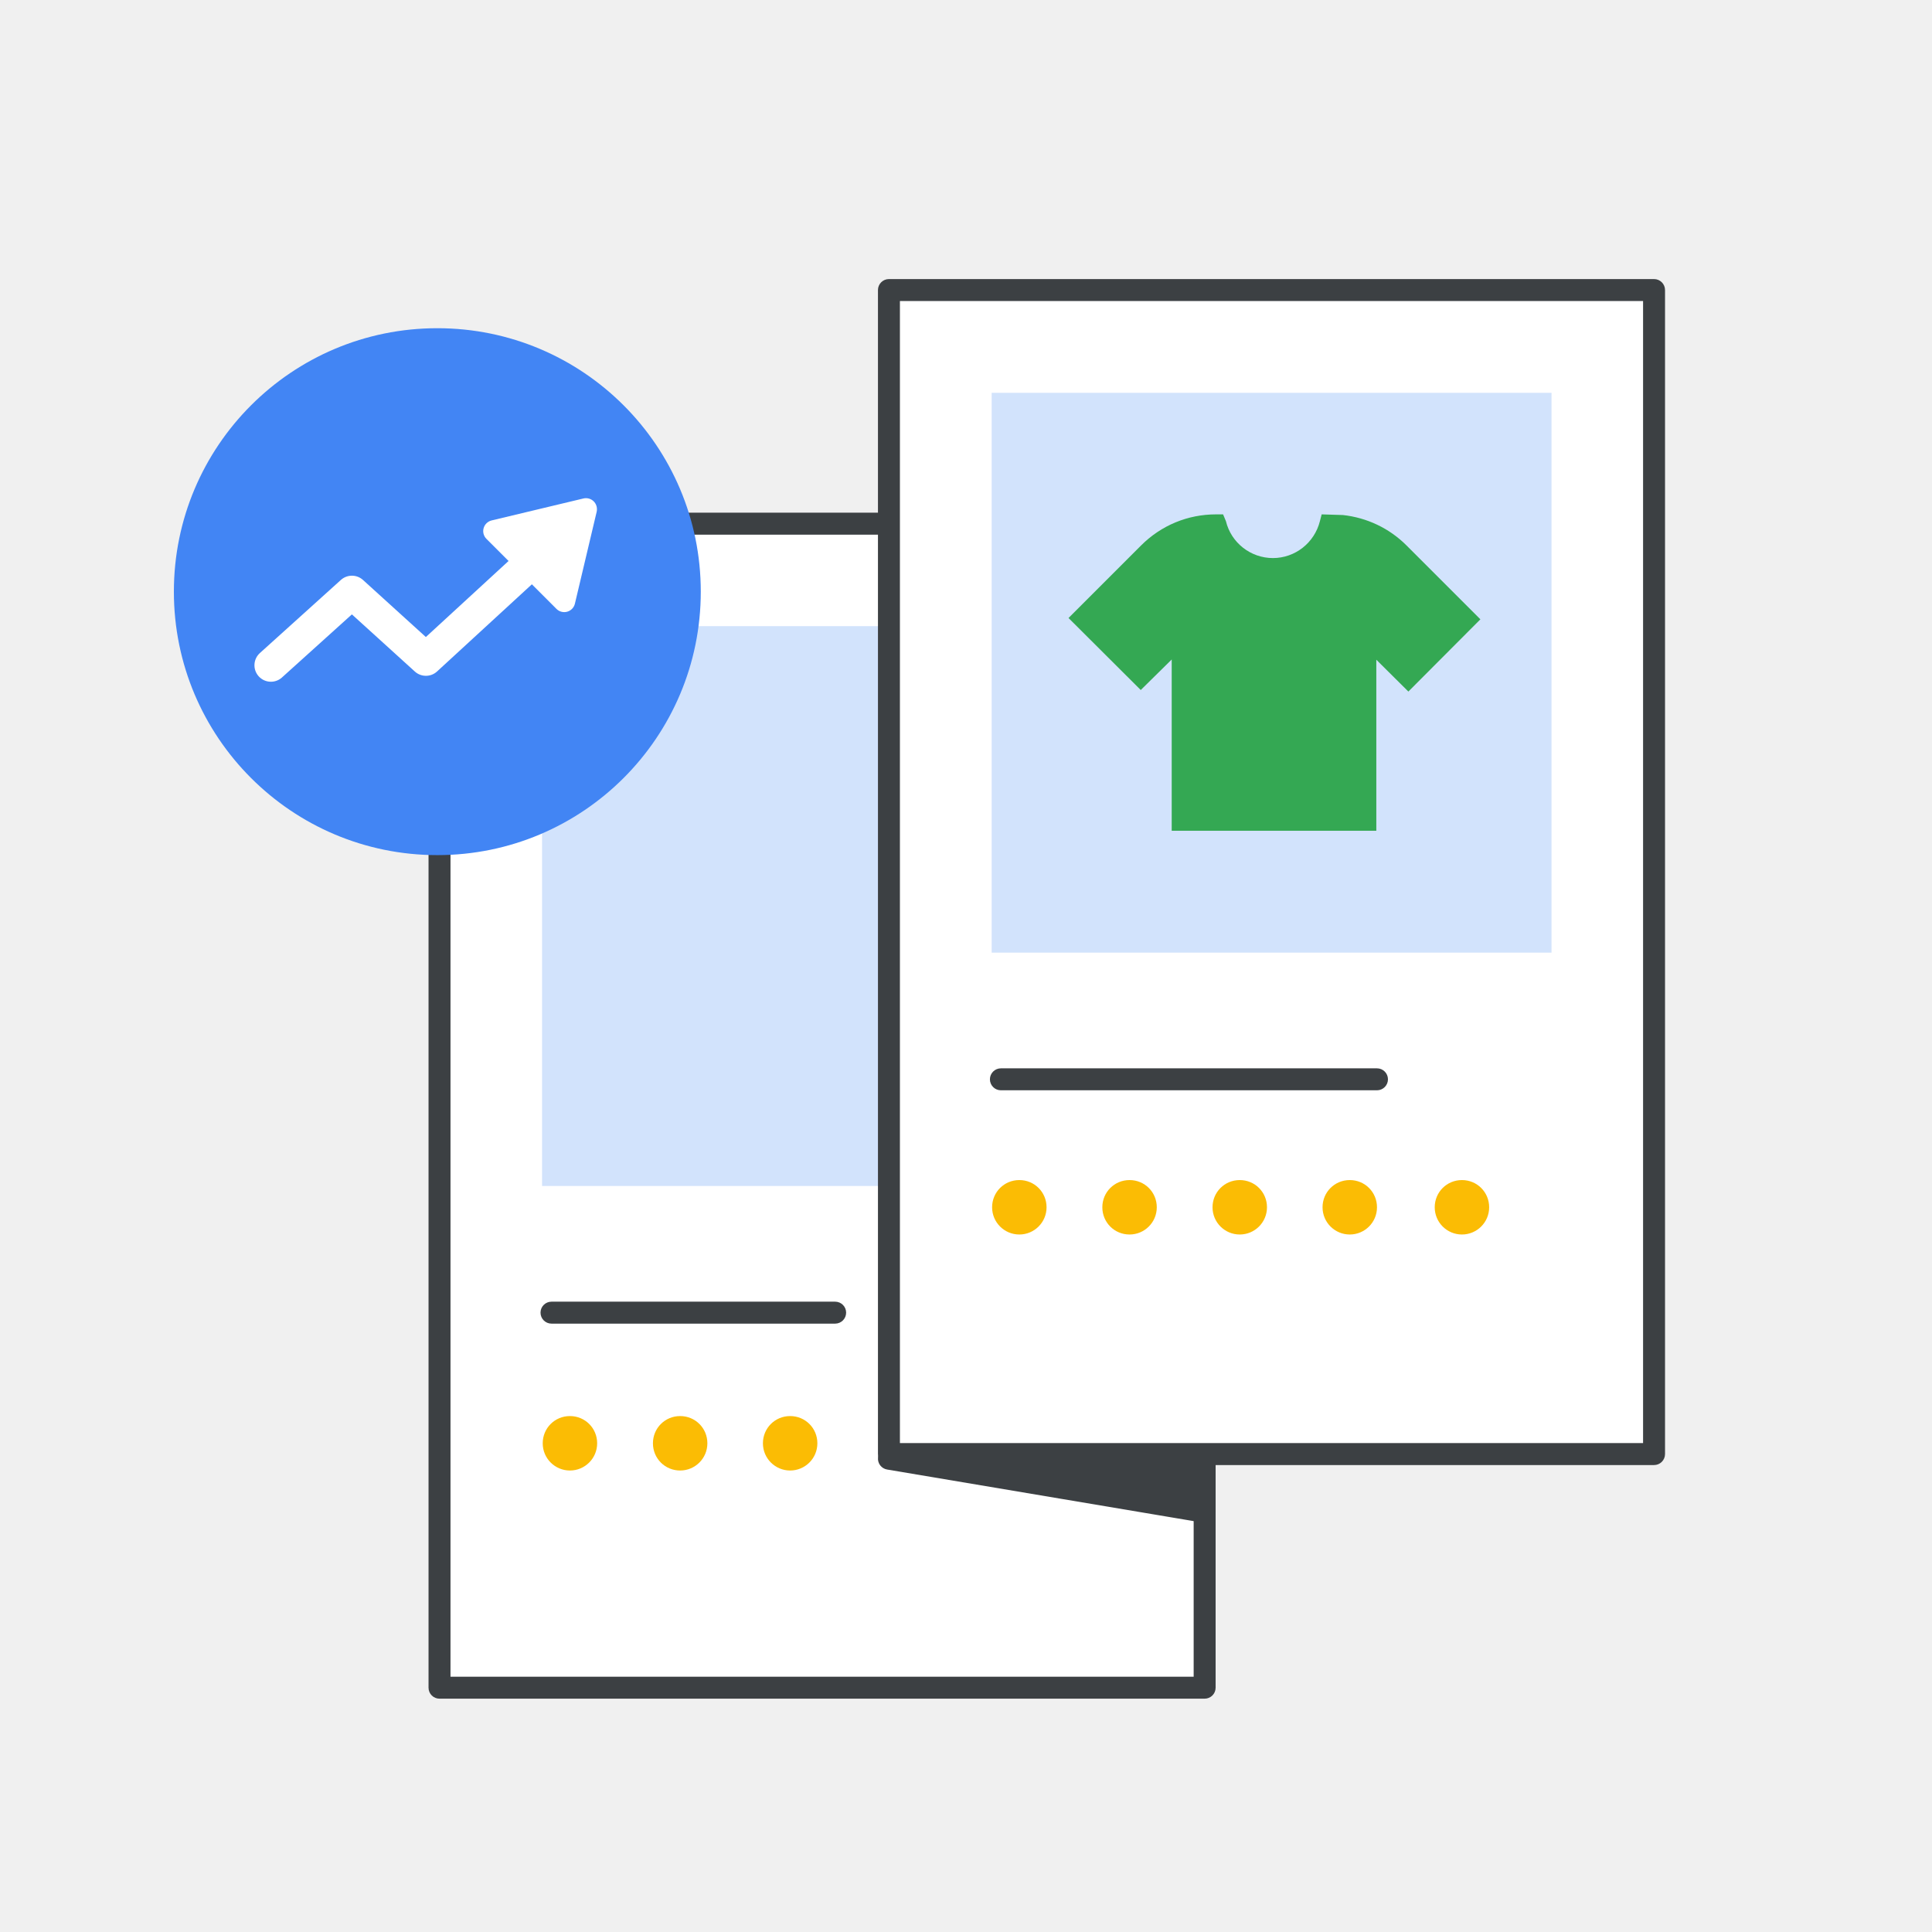
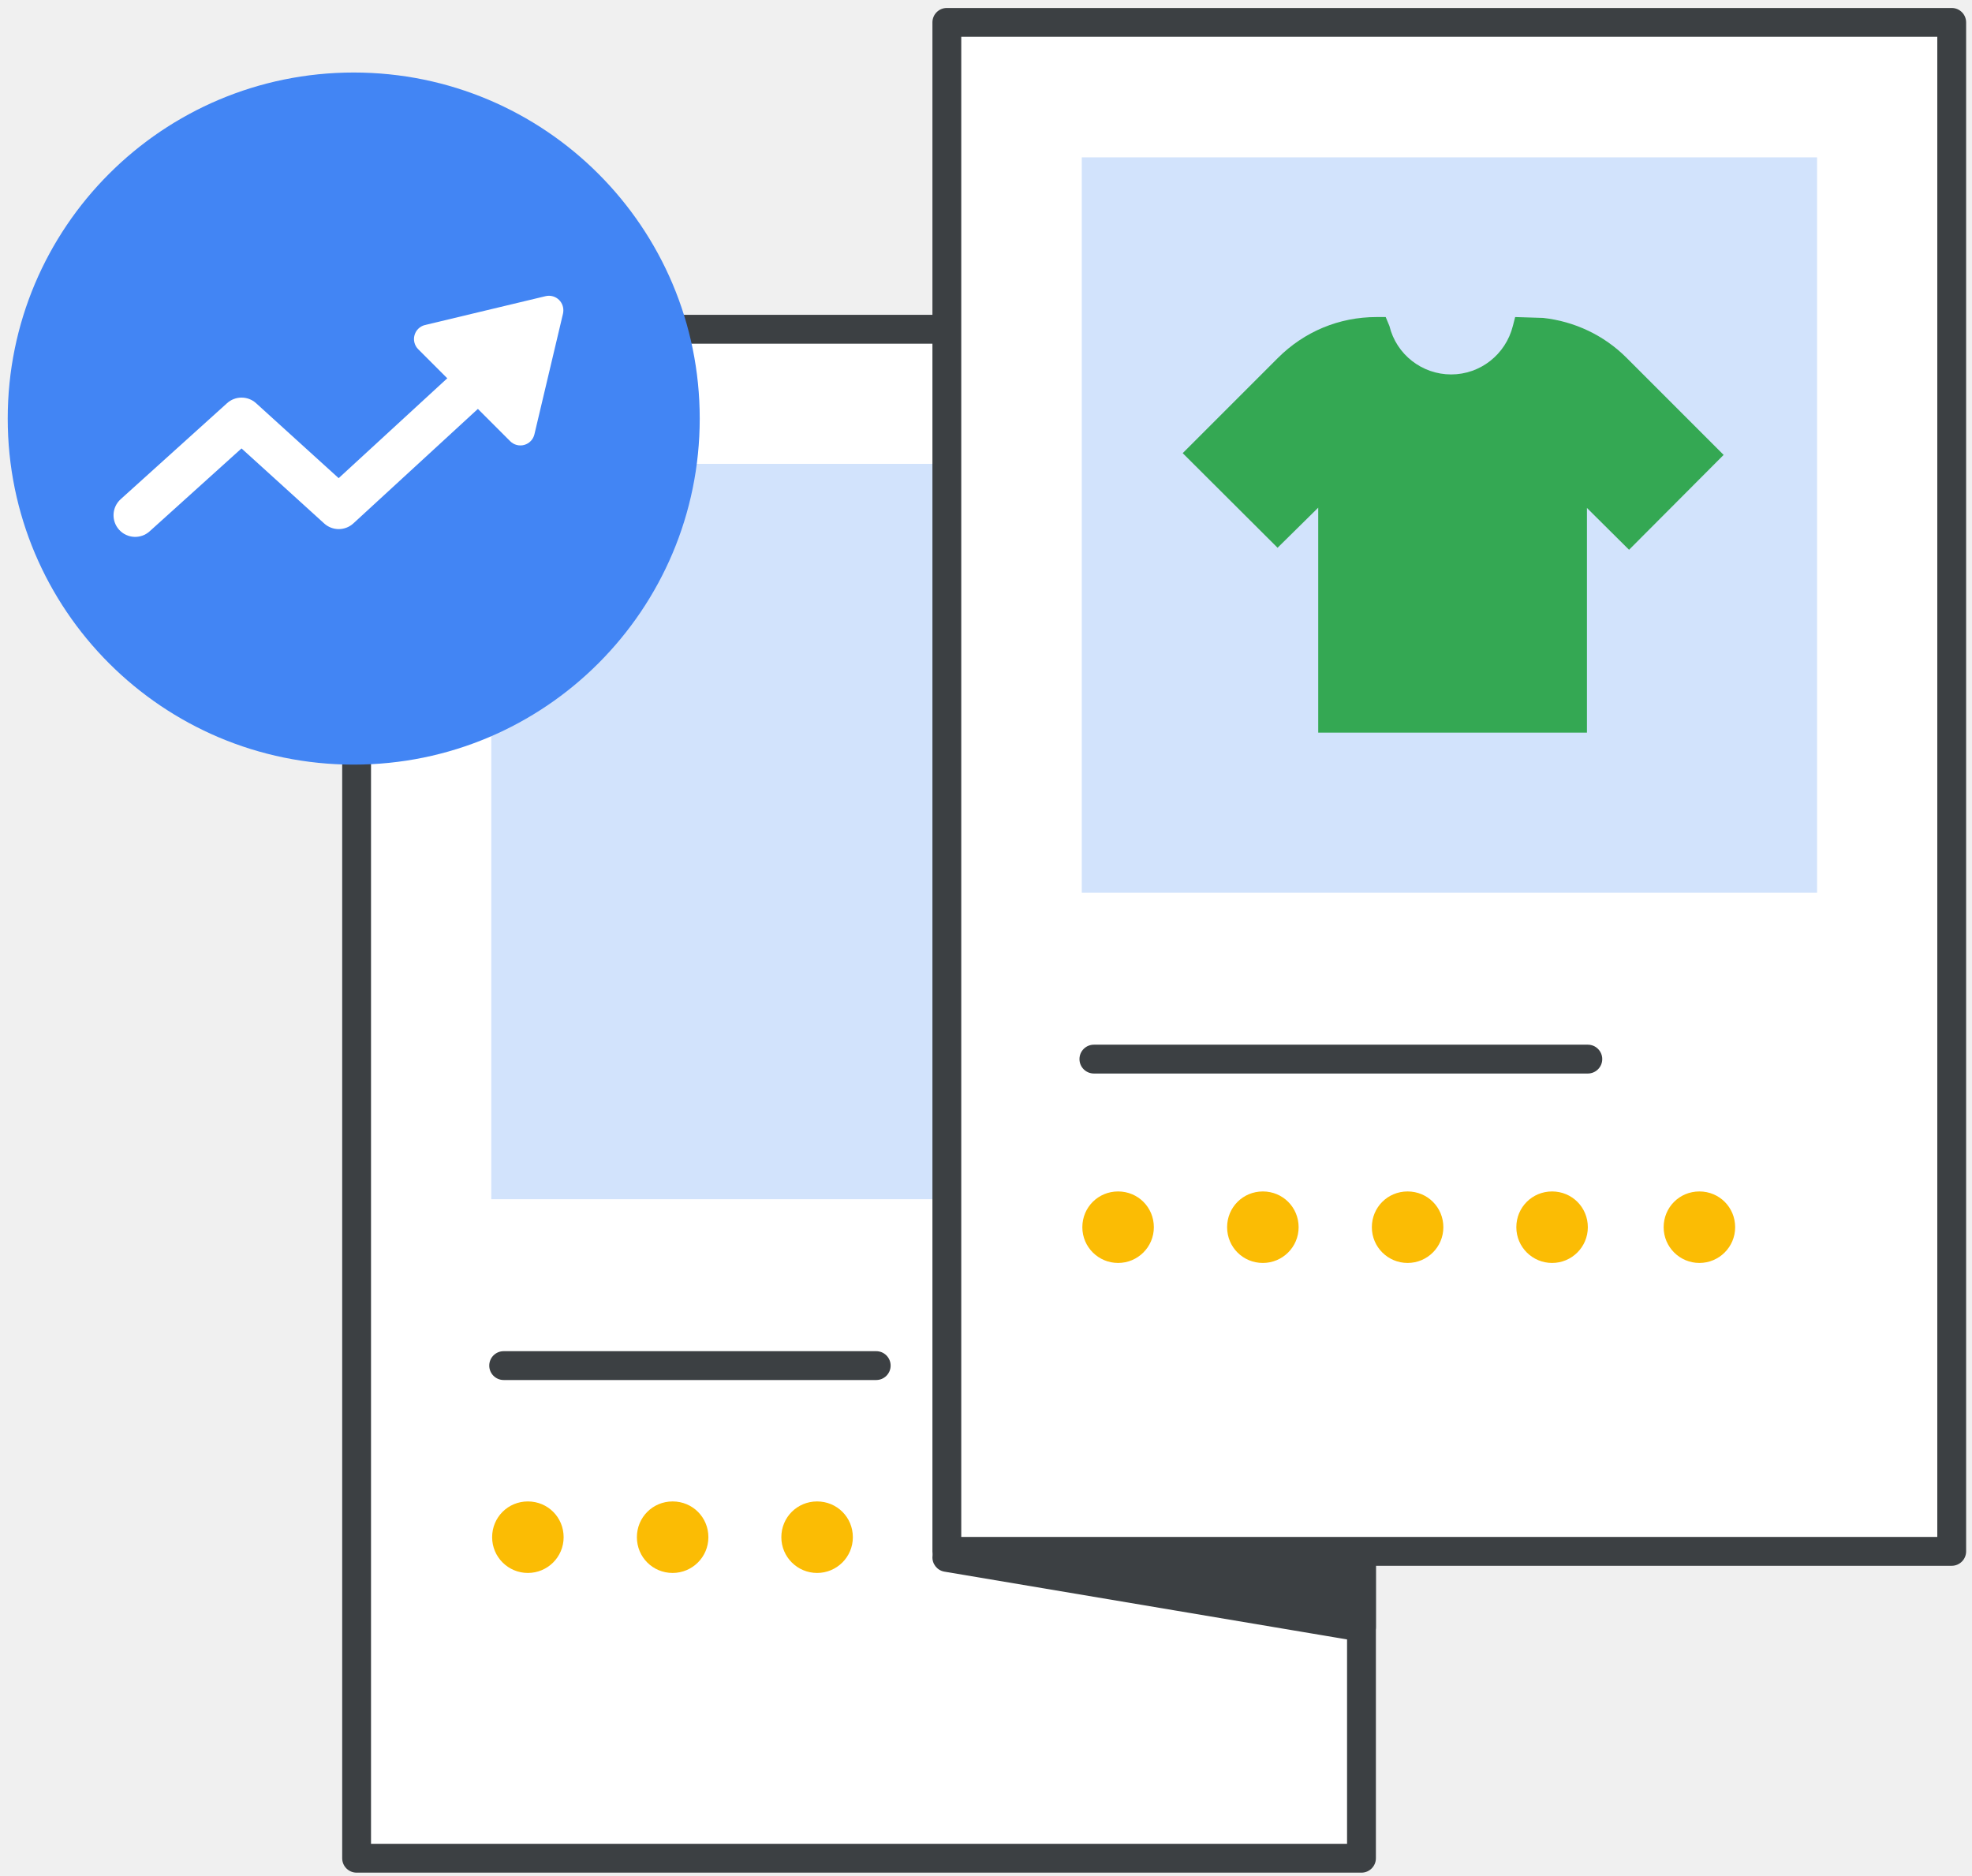
- <svg xmlns="http://www.w3.org/2000/svg" width="184" height="184" viewBox="0 0 184 184" fill="none">
-   <mask id="mask0_10970_67160" style="mask-type:luminance" maskUnits="userSpaceOnUse" x="0" y="0" width="184" height="184">
-     <path d="M184 0H0V184H184V0Z" fill="white" />
-   </mask>
-   <g mask="url(#mask0_10970_67160)">
-     <path d="M114.727 49.871H41.858V160.731H114.727V49.871Z" fill="white" />
-     <path fill-rule="evenodd" clip-rule="evenodd" d="M40.813 49.874C40.813 49.296 41.282 48.828 41.859 48.828H114.727C115.305 48.828 115.773 49.296 115.773 49.874V160.734C115.773 161.311 115.305 161.779 114.727 161.779H41.859C41.282 161.779 40.813 161.311 40.813 160.734V49.874ZM42.904 50.919V159.688H113.682V50.919H42.904Z" fill="#3C4043" />
-     <path fill-rule="evenodd" clip-rule="evenodd" d="M51.478 125.014C51.478 124.437 51.947 123.969 52.524 123.969H79.538C80.116 123.969 80.584 124.437 80.584 125.014C80.584 125.592 80.116 126.06 79.538 126.06H52.524C51.947 126.06 51.478 125.592 51.478 125.014Z" fill="#3C4043" />
-     <path d="M54.279 140.049C55.701 140.049 56.872 138.899 56.872 137.456C56.872 136.013 55.722 134.863 54.279 134.863C52.837 134.863 51.687 136.013 51.687 137.456C51.687 138.899 52.857 140.049 54.279 140.049Z" fill="#FBBC04" />
-     <path d="M64.776 140.049C66.198 140.049 67.369 138.899 67.369 137.456C67.369 136.013 66.219 134.863 64.776 134.863C63.334 134.863 62.184 136.013 62.184 137.456C62.184 138.899 63.334 140.049 64.776 140.049Z" fill="#FBBC04" />
-     <path d="M75.252 140.049C76.674 140.049 77.845 138.899 77.845 137.456C77.845 136.013 76.695 134.863 75.252 134.863C73.809 134.863 72.659 136.013 72.659 137.456C72.659 138.899 73.83 140.049 75.252 140.049Z" fill="#FBBC04" />
-     <path d="M104.943 59.633H51.625V112.951H104.943V59.633Z" fill="#D2E3FC" />
-     <path d="M157.529 27.625H84.661V138.485H157.529V27.625Z" fill="white" />
-     <path fill-rule="evenodd" clip-rule="evenodd" d="M83.615 27.624C83.615 27.046 84.083 26.578 84.661 26.578H157.529C158.106 26.578 158.574 27.046 158.574 27.624V138.484C158.574 139.061 158.106 139.529 157.529 139.529H84.661C84.083 139.529 83.615 139.061 83.615 138.484V27.624ZM85.706 28.669V137.438H156.483V28.669H85.706Z" fill="#3C4043" />
-     <path fill-rule="evenodd" clip-rule="evenodd" d="M94.278 102.792C94.278 102.214 94.746 101.746 95.324 101.746H131.141C131.718 101.746 132.187 102.214 132.187 102.792C132.187 103.369 131.718 103.837 131.141 103.837H95.324C94.746 103.837 94.278 103.369 94.278 102.792Z" fill="#3C4043" />
-     <path d="M97.079 117.572C98.501 117.572 99.672 116.422 99.672 114.979C99.672 113.537 98.522 112.387 97.079 112.387C95.636 112.387 94.486 113.537 94.486 114.979C94.486 116.422 95.657 117.572 97.079 117.572Z" fill="#FBBC04" />
-     <path d="M107.577 117.572C108.999 117.572 110.17 116.422 110.17 114.979C110.17 113.537 109.02 112.387 107.577 112.387C106.134 112.387 104.984 113.537 104.984 114.979C104.984 116.422 106.134 117.572 107.577 117.572Z" fill="#FBBC04" />
-     <path d="M118.072 117.572C119.494 117.572 120.665 116.422 120.665 114.979C120.665 113.537 119.515 112.387 118.072 112.387C116.629 112.387 115.479 113.537 115.479 114.979C115.479 116.422 116.65 117.572 118.072 117.572Z" fill="#FBBC04" />
-     <path d="M128.55 117.572C129.972 117.572 131.142 116.422 131.142 114.979C131.142 113.537 129.992 112.387 128.55 112.387C127.107 112.387 125.957 113.537 125.957 114.979C125.957 116.422 127.128 117.572 128.55 117.572Z" fill="#FBBC04" />
-     <path d="M139.232 117.572C140.654 117.572 141.825 116.422 141.825 114.979C141.825 113.537 140.675 112.387 139.232 112.387C137.79 112.387 136.64 113.537 136.64 114.979C136.64 116.422 137.811 117.572 139.232 117.572Z" fill="#FBBC04" />
-     <path d="M147.764 37.41H94.446V90.728H147.764V37.41Z" fill="#D2E3FC" />
-     <path d="M84.661 138.922L114.728 143.982V138.922H84.661Z" fill="#3C4043" />
-     <path fill-rule="evenodd" clip-rule="evenodd" d="M83.619 138.837C83.664 138.296 84.117 137.879 84.661 137.879H114.728C115.305 137.879 115.773 138.347 115.773 138.924V143.984C115.773 144.292 115.638 144.584 115.403 144.783C115.168 144.981 114.858 145.066 114.555 145.015L84.487 139.955C83.951 139.865 83.574 139.379 83.619 138.837ZM97.173 139.97L113.683 142.748V139.97H97.173Z" fill="#3C4043" />
-     <path d="M131.078 79.139V62.83C132.103 63.834 133.106 64.858 134.131 65.862L140.989 58.983L133.943 51.937C132.312 50.306 130.179 49.302 127.9 49.051L125.872 48.988L125.705 49.636C125.182 51.706 123.342 53.149 121.23 53.149C119.118 53.149 117.257 51.706 116.755 49.636L116.484 48.988H115.815C113.117 48.988 110.587 50.034 108.664 51.957L101.764 58.857L108.643 65.716C109.625 64.754 110.608 63.771 111.591 62.809V79.118H131.078V79.139Z" fill="#34A853" />
-     <path d="M41.65 81.44C55.513 81.44 66.741 70.212 66.741 56.349C66.741 42.486 55.513 31.258 41.65 31.258C27.788 31.258 16.56 42.486 16.56 56.349C16.56 70.212 27.788 81.44 41.65 81.44Z" fill="#4285F4" />
-     <path fill-rule="evenodd" clip-rule="evenodd" d="M51.838 52.429C52.424 53.066 52.382 54.058 51.745 54.645C48.378 57.739 45.012 60.834 41.625 63.949C41.027 64.499 40.108 64.501 39.508 63.954C38.338 62.889 37.163 61.824 35.987 60.757C35.162 60.01 34.337 59.261 33.513 58.513L26.852 64.523C26.209 65.104 25.218 65.053 24.637 64.41C24.057 63.767 24.108 62.775 24.751 62.195L32.466 55.232C33.065 54.692 33.977 54.694 34.573 55.237C35.742 56.302 36.917 57.367 38.094 58.434C38.915 59.178 39.737 59.924 40.558 60.669C43.589 57.881 46.606 55.108 49.622 52.336C50.26 51.749 51.252 51.791 51.838 52.429Z" fill="white" />
-     <path d="M55.805 48.492L47.065 50.583L53.735 57.253L55.805 48.513V48.492Z" fill="white" />
-     <path fill-rule="evenodd" clip-rule="evenodd" d="M56.454 47.67C56.705 47.868 56.851 48.171 56.851 48.491V48.512C56.851 48.593 56.842 48.674 56.823 48.753L54.753 57.493C54.666 57.861 54.386 58.154 54.021 58.258C53.657 58.361 53.265 58.259 52.997 57.991L46.327 51.321C46.059 51.053 45.957 50.662 46.06 50.297C46.163 49.933 46.455 49.653 46.823 49.565L55.563 47.474C55.874 47.4 56.202 47.472 56.454 47.67ZM49.127 51.164L53.151 55.188L54.402 49.901L49.127 51.164Z" fill="white" />
-   </g>
+ <svg xmlns="http://www.w3.org/2000/svg" width="143" height="136" viewBox="0 0 143 136" fill="none">
+   <path d="M98.727 23.871H25.858V134.731H98.727V23.871Z" fill="white" />
+   <path fill-rule="evenodd" clip-rule="evenodd" d="M24.814 23.874C24.814 23.296 25.282 22.828 25.859 22.828H98.727C99.305 22.828 99.773 23.296 99.773 23.874V134.734C99.773 135.311 99.305 135.779 98.727 135.779H25.859C25.282 135.779 24.814 135.311 24.814 134.734V23.874ZM26.904 24.919V133.688H97.682V24.919H26.904Z" fill="#3C4043" />
+   <path fill-rule="evenodd" clip-rule="evenodd" d="M35.478 99.014C35.478 98.437 35.947 97.969 36.524 97.969H63.538C64.116 97.969 64.584 98.437 64.584 99.014C64.584 99.592 64.116 100.06 63.538 100.06H36.524C35.947 100.06 35.478 99.592 35.478 99.014Z" fill="#3C4043" />
+   <path d="M38.279 114.049C39.701 114.049 40.872 112.899 40.872 111.456C40.872 110.013 39.722 108.863 38.279 108.863C36.837 108.863 35.687 110.013 35.687 111.456C35.687 112.899 36.857 114.049 38.279 114.049Z" fill="#FBBC04" />
+   <path d="M48.776 114.049C50.198 114.049 51.369 112.899 51.369 111.456C51.369 110.013 50.219 108.863 48.776 108.863C47.334 108.863 46.184 110.013 46.184 111.456C46.184 112.899 47.334 114.049 48.776 114.049Z" fill="#FBBC04" />
+   <path d="M59.252 114.049C60.674 114.049 61.845 112.899 61.845 111.456C61.845 110.013 60.695 108.863 59.252 108.863C57.809 108.863 56.659 110.013 56.659 111.456C56.659 112.899 57.83 114.049 59.252 114.049Z" fill="#FBBC04" />
+   <path d="M88.943 33.633H35.625V86.951H88.943V33.633Z" fill="#D2E3FC" />
+   <path d="M141.529 1.625H68.661V112.485H141.529V1.625Z" fill="white" />
+   <path fill-rule="evenodd" clip-rule="evenodd" d="M67.615 1.624C67.615 1.046 68.083 0.578 68.661 0.578H141.529C142.106 0.578 142.574 1.046 142.574 1.624V112.484C142.574 113.061 142.106 113.529 141.529 113.529H68.661C68.083 113.529 67.615 113.061 67.615 112.484V1.624ZM69.706 2.669V111.438H140.483V2.669H69.706Z" fill="#3C4043" />
+   <path fill-rule="evenodd" clip-rule="evenodd" d="M78.278 76.791C78.278 76.214 78.746 75.746 79.324 75.746H115.141C115.718 75.746 116.187 76.214 116.187 76.791C116.187 77.369 115.718 77.837 115.141 77.837H79.324C78.746 77.837 78.278 77.369 78.278 76.791Z" fill="#3C4043" />
+   <path d="M81.079 91.572C82.501 91.572 83.672 90.422 83.672 88.98C83.672 87.537 82.522 86.387 81.079 86.387C79.636 86.387 78.486 87.537 78.486 88.98C78.486 90.422 79.657 91.572 81.079 91.572Z" fill="#FBBC04" />
+   <path d="M91.577 91.572C92.999 91.572 94.17 90.422 94.17 88.98C94.17 87.537 93.02 86.387 91.577 86.387C90.134 86.387 88.984 87.537 88.984 88.98C88.984 90.422 90.134 91.572 91.577 91.572Z" fill="#FBBC04" />
+   <path d="M102.072 91.572C103.494 91.572 104.665 90.422 104.665 88.98C104.665 87.537 103.515 86.387 102.072 86.387C100.629 86.387 99.48 87.537 99.48 88.98C99.48 90.422 100.65 91.572 102.072 91.572Z" fill="#FBBC04" />
+   <path d="M112.55 91.572C113.972 91.572 115.142 90.422 115.142 88.98C115.142 87.537 113.992 86.387 112.55 86.387C111.107 86.387 109.957 87.537 109.957 88.98C109.957 90.422 111.128 91.572 112.55 91.572Z" fill="#FBBC04" />
+   <path d="M123.232 91.572C124.654 91.572 125.825 90.422 125.825 88.98C125.825 87.537 124.675 86.387 123.232 86.387C121.79 86.387 120.64 87.537 120.64 88.98C120.64 90.422 121.811 91.572 123.232 91.572Z" fill="#FBBC04" />
+   <path d="M131.764 11.41H78.446V64.728H131.764V11.41Z" fill="#D2E3FC" />
+   <path d="M68.661 112.922L98.728 117.982V112.922H68.661Z" fill="#3C4043" />
+   <path fill-rule="evenodd" clip-rule="evenodd" d="M67.619 112.837C67.664 112.296 68.117 111.879 68.661 111.879H98.728C99.305 111.879 99.773 112.347 99.773 112.924V117.984C99.773 118.292 99.638 118.584 99.403 118.783C99.168 118.981 98.858 119.066 98.555 119.015L68.487 113.955C67.951 113.865 67.574 113.379 67.619 112.837ZM81.173 113.97L97.683 116.748V113.97H81.173Z" fill="#3C4043" />
+   <path d="M115.078 53.139V36.83C116.103 37.834 117.106 38.858 118.131 39.862L124.989 32.983L117.943 25.936C116.312 24.306 114.179 23.302 111.9 23.051L109.872 22.988L109.705 23.637C109.182 25.706 107.342 27.149 105.23 27.149C103.118 27.149 101.257 25.706 100.755 23.637L100.484 22.988H99.815C97.117 22.988 94.587 24.034 92.664 25.957L85.764 32.857L92.643 39.716C93.626 38.754 94.608 37.771 95.591 36.809V53.118H115.078V53.139Z" fill="#34A853" />
+   <path d="M25.65 55.44C39.513 55.44 50.741 44.212 50.741 30.349C50.741 16.486 39.513 5.258 25.65 5.258C11.788 5.258 0.56 16.486 0.56 30.349C0.56 44.212 11.788 55.44 25.65 55.44Z" fill="#4285F4" />
+   <path fill-rule="evenodd" clip-rule="evenodd" d="M35.838 26.429C36.424 27.066 36.382 28.058 35.745 28.645C32.378 31.739 29.012 34.834 25.625 37.949C25.027 38.499 24.108 38.501 23.508 37.954C22.338 36.889 21.163 35.824 19.987 34.757C19.162 34.01 18.337 33.261 17.513 32.513L10.852 38.523C10.209 39.104 9.218 39.053 8.637 38.41C8.057 37.767 8.108 36.775 8.751 36.195L16.466 29.232C17.065 28.692 17.977 28.694 18.573 29.237C19.742 30.302 20.917 31.367 22.094 32.434C22.915 33.178 23.737 33.924 24.558 34.669C27.589 31.881 30.606 29.108 33.622 26.336C34.26 25.749 35.252 25.791 35.838 26.429Z" fill="white" />
+   <path d="M39.805 22.492L31.065 24.583L37.735 31.253L39.805 22.513V22.492Z" fill="white" />
+   <path fill-rule="evenodd" clip-rule="evenodd" d="M40.454 21.67C40.705 21.868 40.851 22.171 40.851 22.491V22.512C40.851 22.593 40.842 22.674 40.823 22.753L38.753 31.493C38.666 31.861 38.386 32.154 38.021 32.258C37.657 32.361 37.265 32.259 36.997 31.991L30.327 25.321C30.059 25.053 29.957 24.662 30.06 24.297C30.163 23.933 30.455 23.653 30.823 23.565L39.563 21.474C39.874 21.399 40.202 21.472 40.454 21.67ZM33.127 25.164L37.151 29.188L38.402 23.901L33.127 25.164Z" fill="white" />
</svg>
